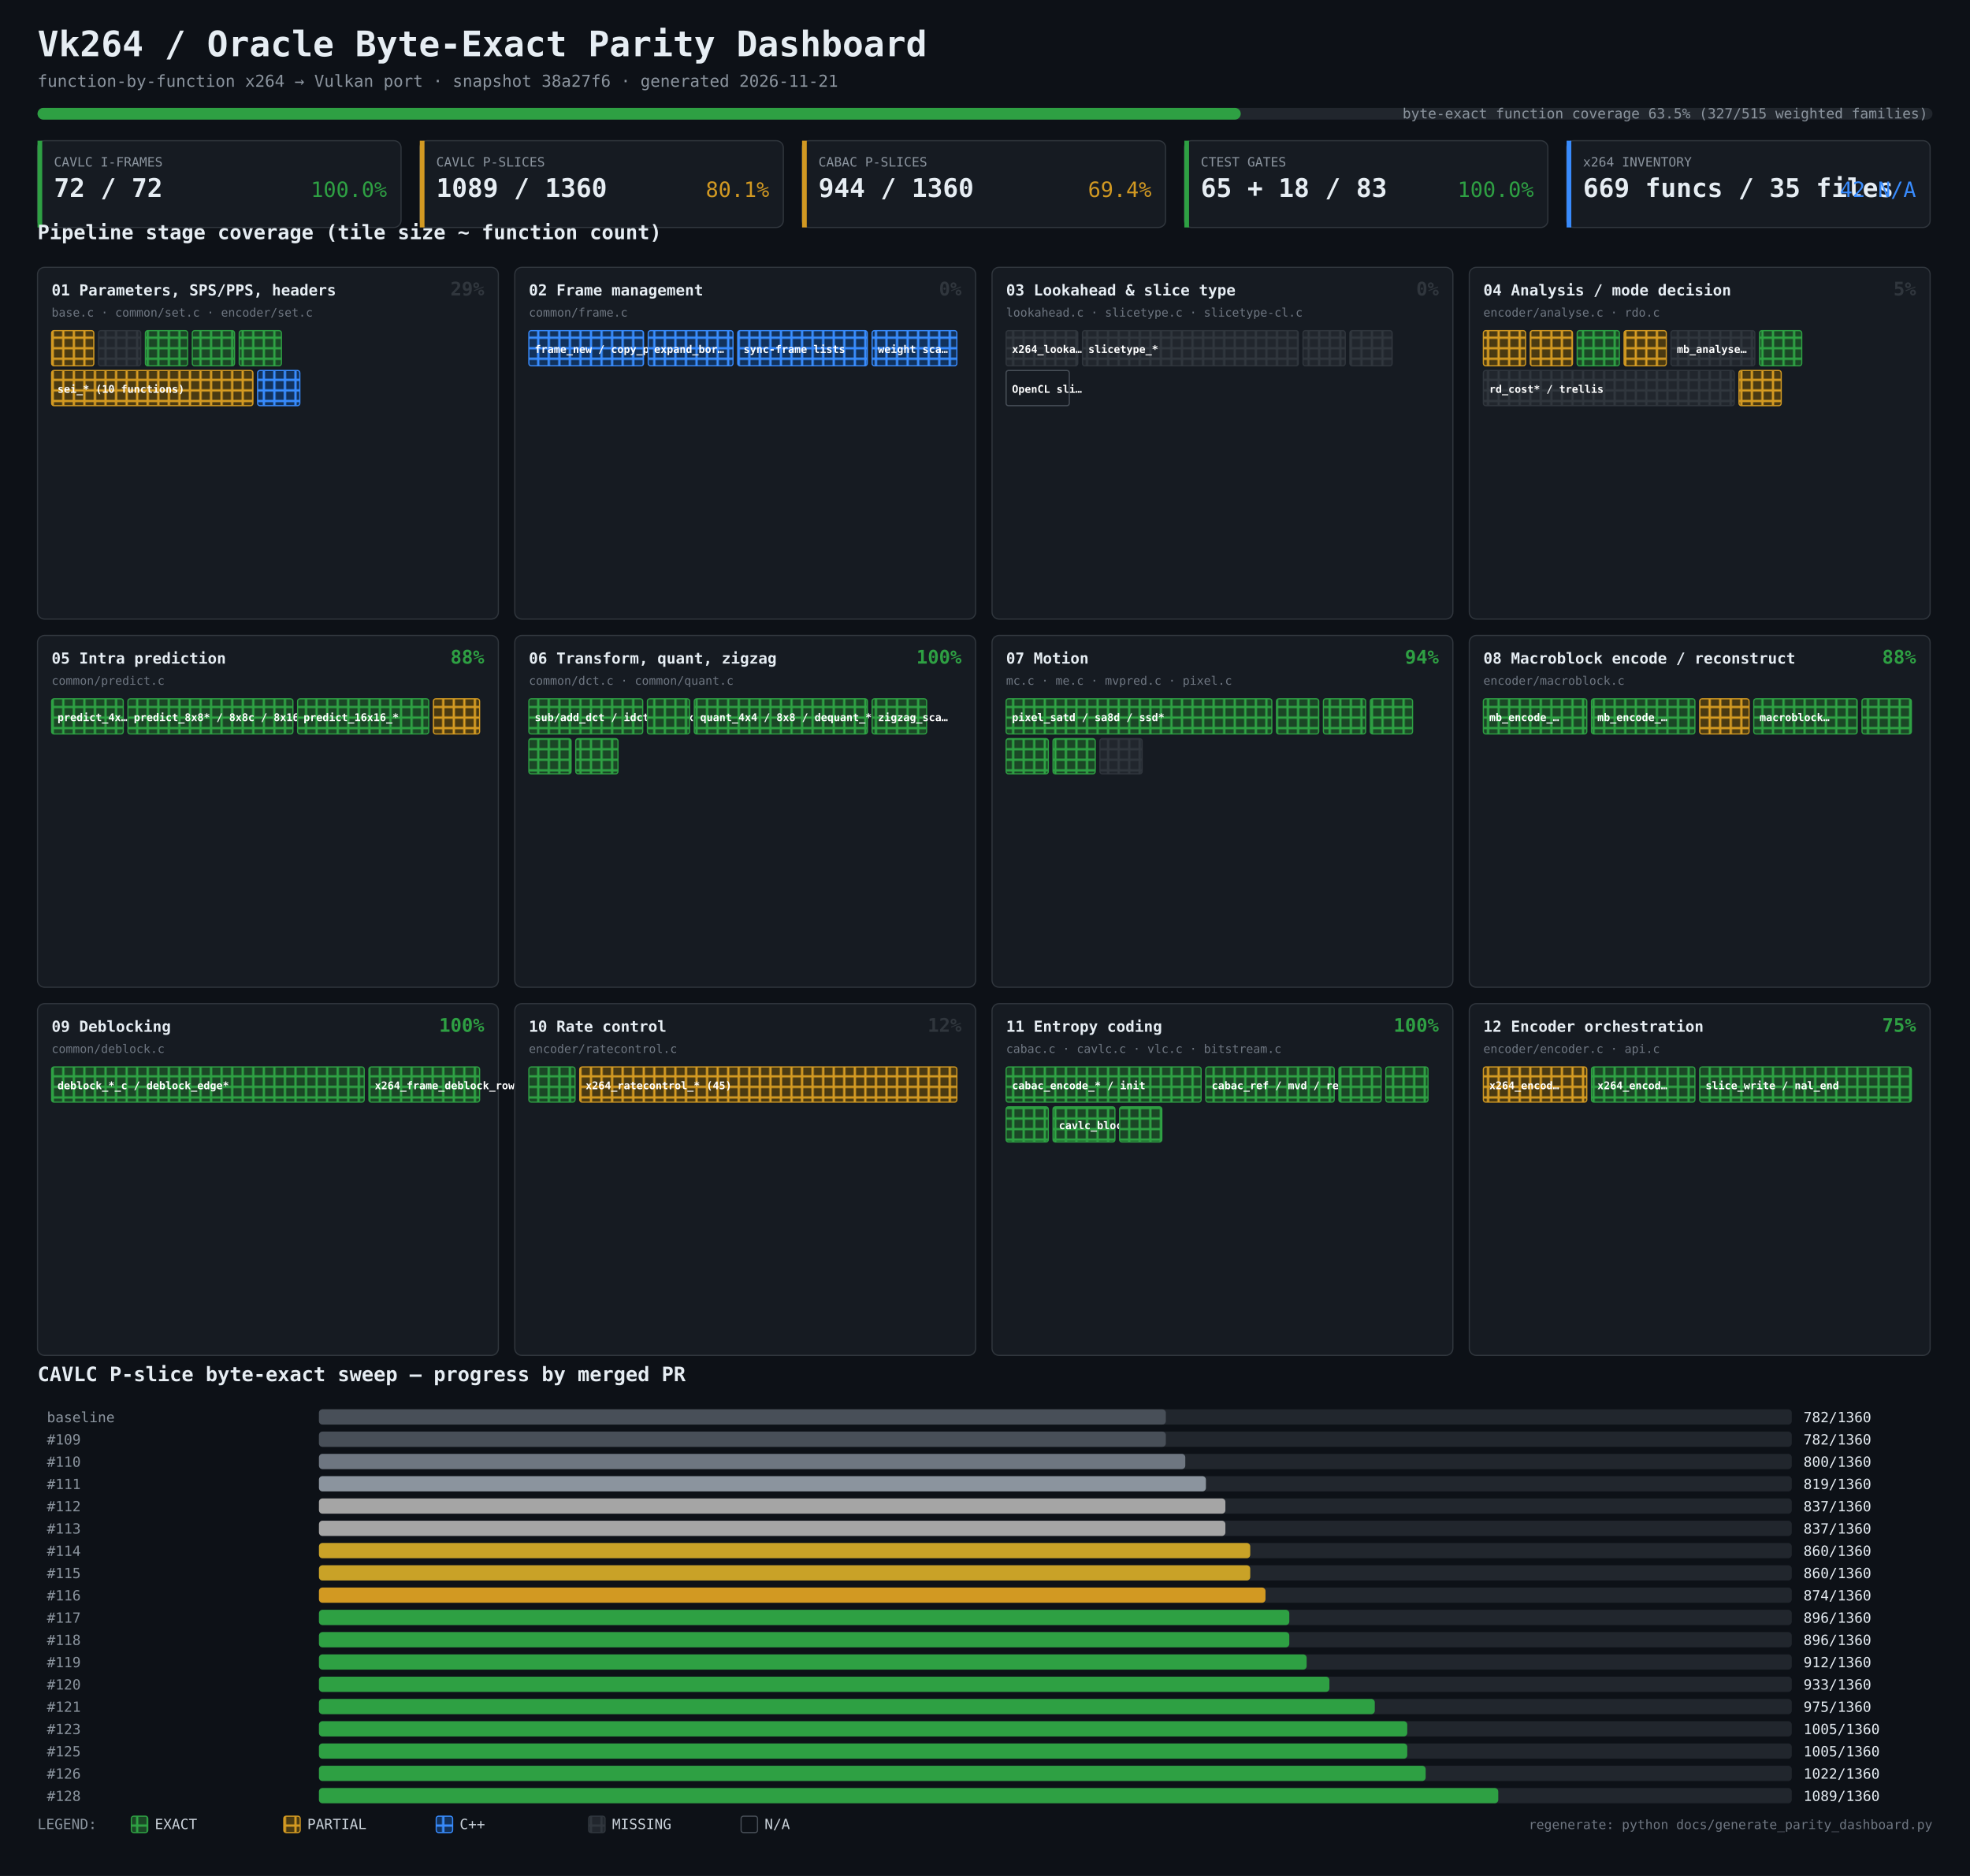
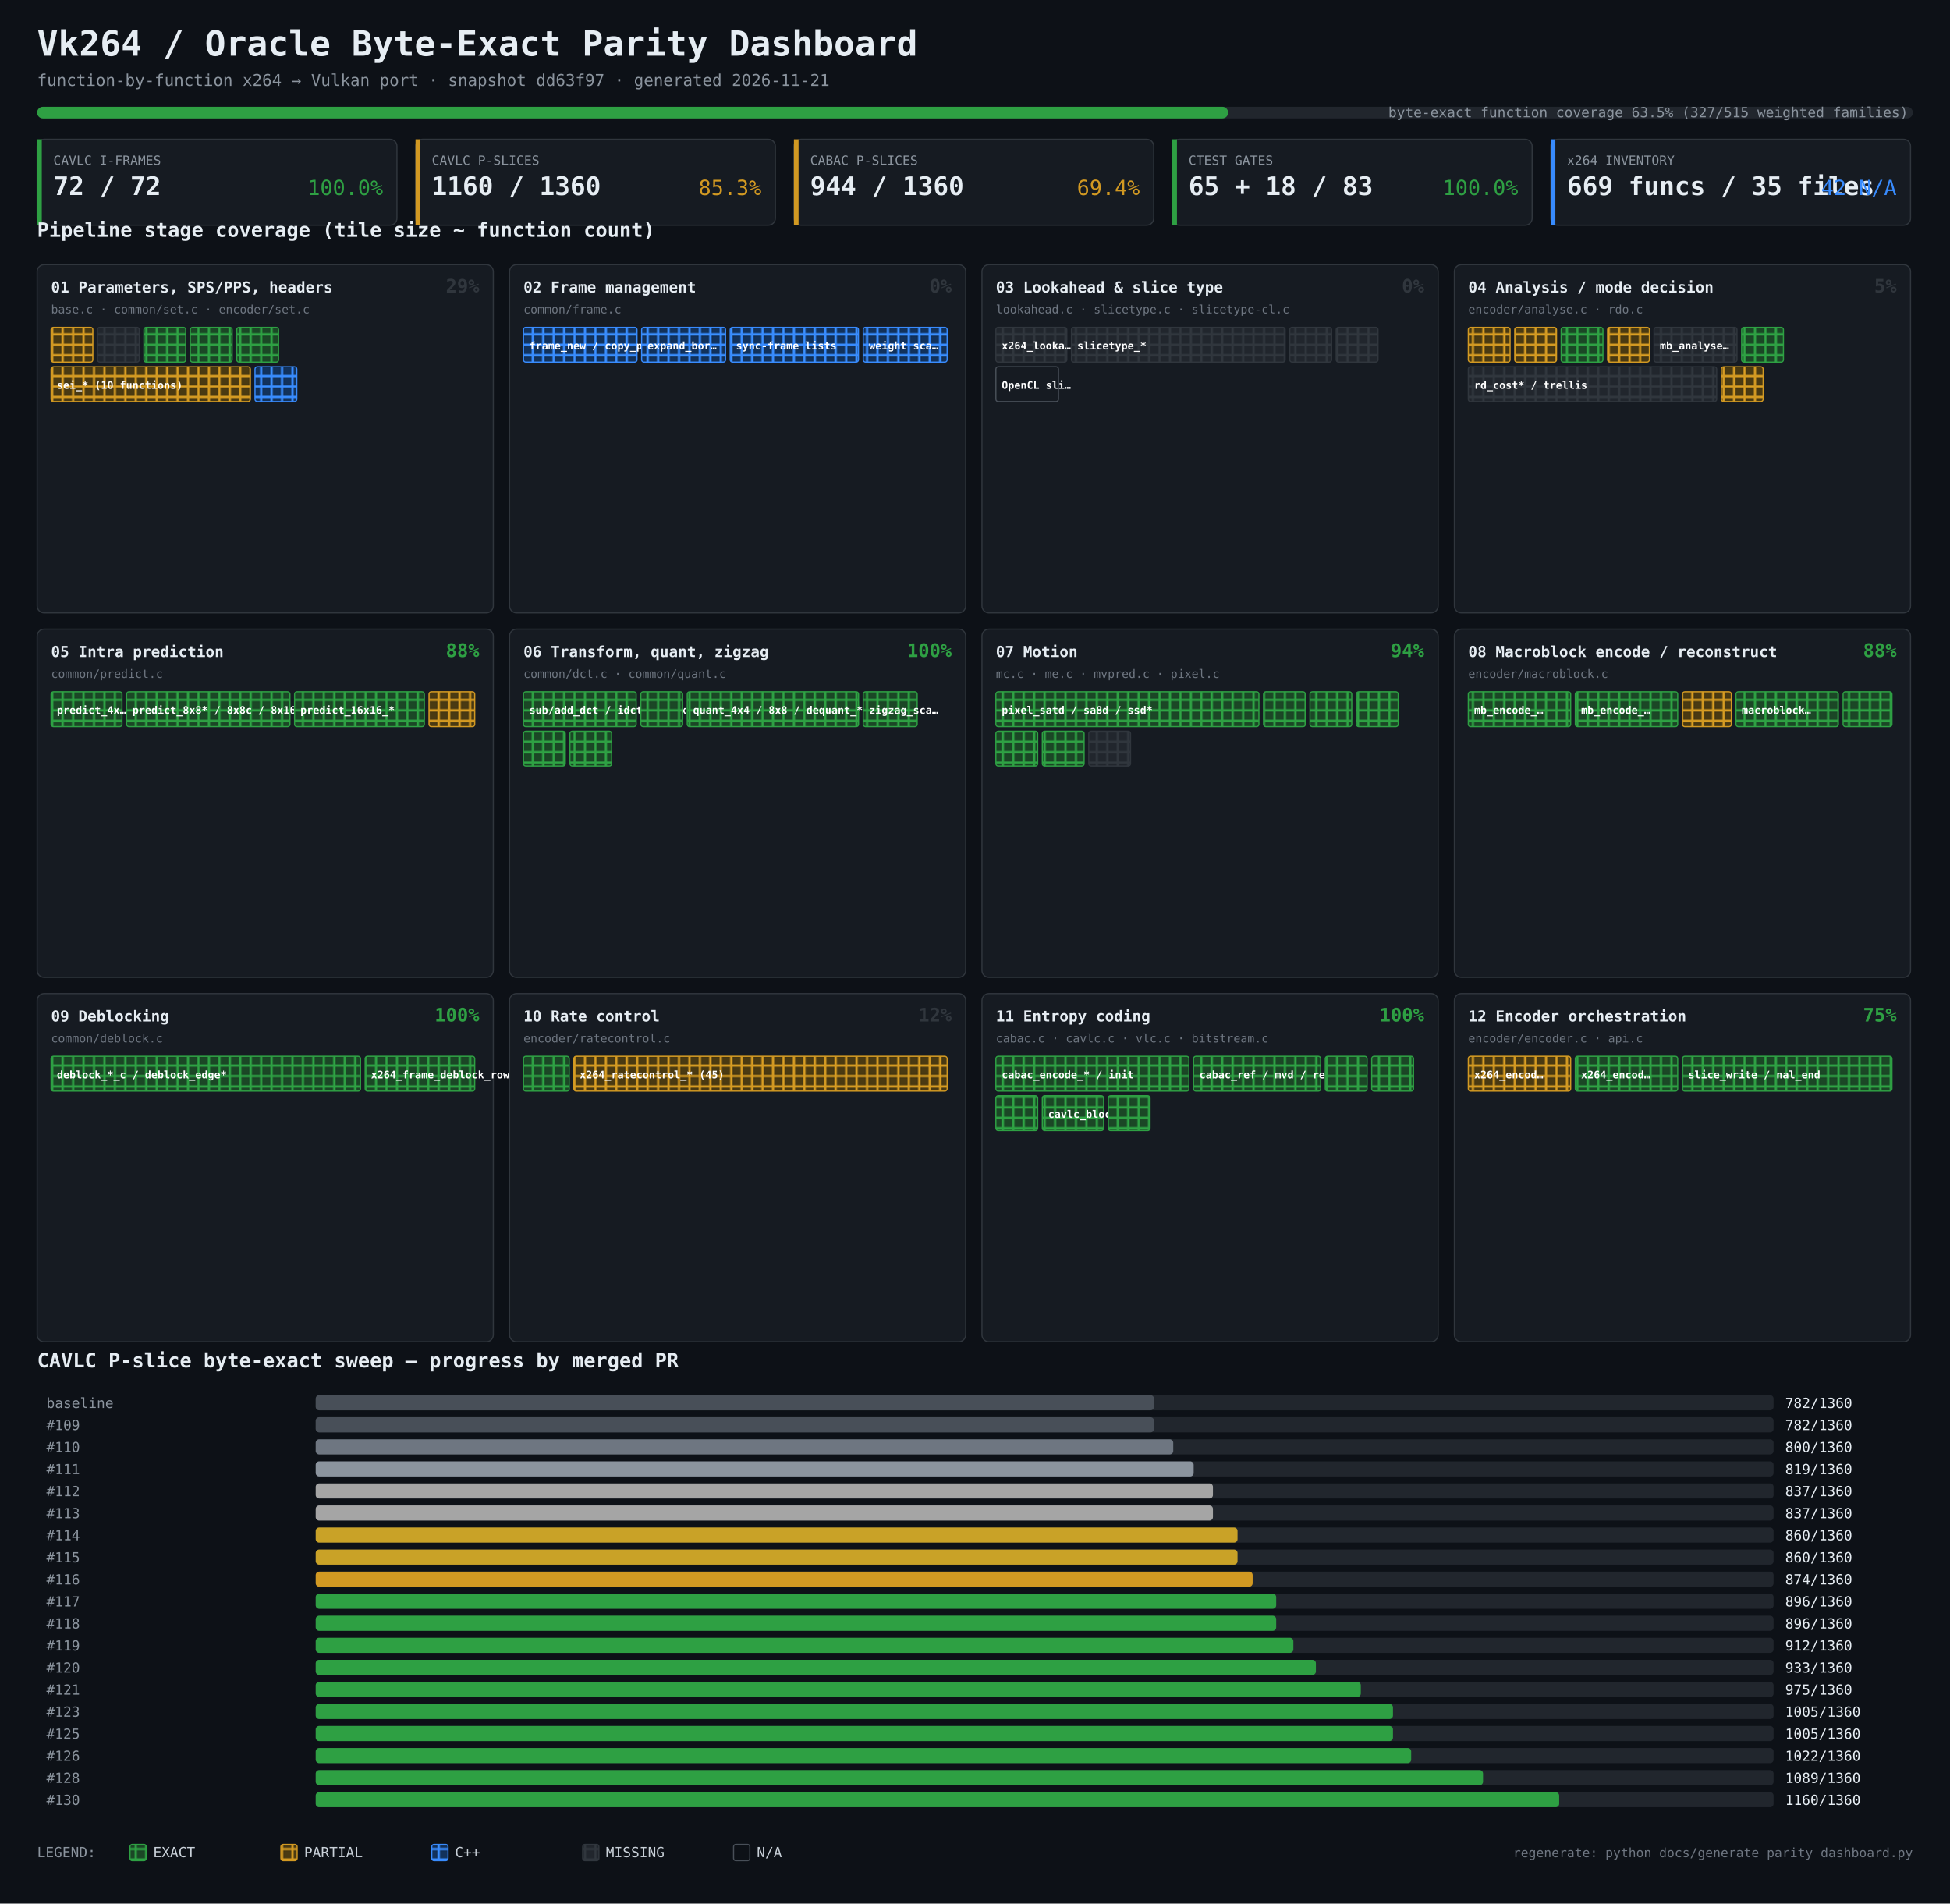
- <svg xmlns="http://www.w3.org/2000/svg" width="1680" height="1600" viewBox="0 0 1680 1600" font-family="Consolas, SFMono-Regular, Menlo, monospace">
+ <svg xmlns="http://www.w3.org/2000/svg" width="1680" height="1640" viewBox="0 0 1680 1640" font-family="Consolas, SFMono-Regular, Menlo, monospace">
  <defs>
    <pattern id="grid-exact" width="9" height="9" patternUnits="userSpaceOnUse">
      <rect width="9" height="9" fill="#2ea043" />
      <rect x="1" y="1" width="7" height="7" fill="#1b4726" />
    </pattern>
    <pattern id="grid-partial" width="9" height="9" patternUnits="userSpaceOnUse">
      <rect width="9" height="9" fill="#d29922" />
      <rect x="1" y="1" width="7" height="7" fill="#4a3a12" />
    </pattern>
    <pattern id="grid-cpp" width="9" height="9" patternUnits="userSpaceOnUse">
      <rect width="9" height="9" fill="#388bfd" />
      <rect x="1" y="1" width="7" height="7" fill="#12325c" />
    </pattern>
    <pattern id="grid-missing" width="9" height="9" patternUnits="userSpaceOnUse">
      <rect width="9" height="9" fill="#30363d" />
      <rect x="1" y="1" width="7" height="7" fill="#21262d" />
    </pattern>
    <pattern id="grid-na" width="9" height="9" patternUnits="userSpaceOnUse">
      <rect width="9" height="9" fill="#484f58" />
      <rect x="1" y="1" width="7" height="7" fill="#262b33" />
    </pattern>
  </defs>
-   <rect width="1680" height="1600" fill="#0d1117" />
+   <rect width="1680" height="1640" fill="#0d1117" />
  <text x="32" y="48" fill="#e6edf3" font-size="30" font-weight="bold">Vk264 / Oracle Byte-Exact Parity Dashboard</text>
-   <text x="32" y="74" fill="#8b949e" font-size="14">function-by-function x264 → Vulkan port · snapshot 38a27f6 · generated 2026-11-21</text>
+   <text x="32" y="74" fill="#8b949e" font-size="14">function-by-function x264 → Vulkan port · snapshot dd63f97 · generated 2026-11-21</text>
  <rect x="32" y="92" width="1616" height="10" fill="#21262d" rx="5" />
  <rect x="32" y="92" width="1026.1" height="10" fill="#2ea043" rx="5" />
  <text x="1644" y="101" fill="#8b949e" font-size="12" text-anchor="end">byte-exact function coverage 63.5% (327/515 weighted families)</text>
  <rect x="32" y="120" width="310" height="74" fill="#161b22" stroke="#30363d" rx="6" />
  <rect x="32" y="120" width="4" height="74" fill="#2ea043" />
  <text x="46" y="142" fill="#8b949e" font-size="11">CAVLC I-FRAMES</text>
  <text x="46" y="168" fill="#e6edf3" font-size="22" font-weight="bold">72 / 72</text>
  <text x="330" y="168" fill="#2ea043" font-size="18" text-anchor="end">100.0%</text>
  <rect x="358" y="120" width="310" height="74" fill="#161b22" stroke="#30363d" rx="6" />
  <rect x="358" y="120" width="4" height="74" fill="#d29922" />
  <text x="372" y="142" fill="#8b949e" font-size="11">CAVLC P-SLICES</text>
-   <text x="372" y="168" fill="#e6edf3" font-size="22" font-weight="bold">1089 / 1360</text>
-   <text x="656" y="168" fill="#d29922" font-size="18" text-anchor="end">80.1%</text>
+   <text x="372" y="168" fill="#e6edf3" font-size="22" font-weight="bold">1160 / 1360</text>
+   <text x="656" y="168" fill="#d29922" font-size="18" text-anchor="end">85.3%</text>
  <rect x="684" y="120" width="310" height="74" fill="#161b22" stroke="#30363d" rx="6" />
  <rect x="684" y="120" width="4" height="74" fill="#d29922" />
  <text x="698" y="142" fill="#8b949e" font-size="11">CABAC P-SLICES</text>
  <text x="698" y="168" fill="#e6edf3" font-size="22" font-weight="bold">944 / 1360</text>
  <text x="982" y="168" fill="#d29922" font-size="18" text-anchor="end">69.4%</text>
  <rect x="1010" y="120" width="310" height="74" fill="#161b22" stroke="#30363d" rx="6" />
  <rect x="1010" y="120" width="4" height="74" fill="#2ea043" />
  <text x="1024" y="142" fill="#8b949e" font-size="11">CTEST GATES</text>
  <text x="1024" y="168" fill="#e6edf3" font-size="22" font-weight="bold">65 + 18 / 83</text>
  <text x="1308" y="168" fill="#2ea043" font-size="18" text-anchor="end">100.0%</text>
  <rect x="1336" y="120" width="310" height="74" fill="#161b22" stroke="#30363d" rx="6" />
  <rect x="1336" y="120" width="4" height="74" fill="#388bfd" />
  <text x="1350" y="142" fill="#8b949e" font-size="11">x264 INVENTORY</text>
  <text x="1350" y="168" fill="#e6edf3" font-size="22" font-weight="bold">669 funcs / 35 files</text>
  <text x="1634" y="168" fill="#388bfd" font-size="18" text-anchor="end">42 N/A</text>
  <text x="32" y="204" fill="#e6edf3" font-size="17" font-weight="bold">Pipeline stage coverage (tile size ~ function count)</text>
  <rect x="32" y="228" width="393" height="300" fill="#161b22" stroke="#30363d" rx="6" />
  <text x="44" y="252" fill="#e6edf3" font-size="13" font-weight="bold">01  Parameters, SPS/PPS, headers</text>
  <text x="44" y="270" fill="#6e7681" font-size="10">base.c · common/set.c · encoder/set.c</text>
  <text x="413" y="252" fill="#30363d" font-size="16" font-weight="bold" text-anchor="end">29%</text>
  <rect x="44.0" y="282" width="36.0" height="30" fill="url(#grid-partial)" stroke="#d29922" rx="2" />
  <rect x="84.0" y="282" width="36.0" height="30" fill="url(#grid-missing)" stroke="#30363d" rx="2" />
  <rect x="124.0" y="282" width="36.0" height="30" fill="url(#grid-exact)" stroke="#2ea043" rx="2" />
  <rect x="164.0" y="282" width="36.0" height="30" fill="url(#grid-exact)" stroke="#2ea043" rx="2" />
  <rect x="204.0" y="282" width="36.0" height="30" fill="url(#grid-exact)" stroke="#2ea043" rx="2" />
  <rect x="44.0" y="316" width="171.7" height="30" fill="url(#grid-partial)" stroke="#d29922" rx="2" />
  <text x="49.0" y="335" fill="#ffffff" font-size="9" font-weight="bold">sei_* (10 functions)</text>
  <rect x="219.7" y="316" width="36.0" height="30" fill="url(#grid-cpp)" stroke="#388bfd" rx="2" />
  <rect x="439" y="228" width="393" height="300" fill="#161b22" stroke="#30363d" rx="6" />
  <text x="451" y="252" fill="#e6edf3" font-size="13" font-weight="bold">02  Frame management</text>
  <text x="451" y="270" fill="#6e7681" font-size="10">common/frame.c</text>
  <text x="820" y="252" fill="#30363d" font-size="16" font-weight="bold" text-anchor="end">0%</text>
  <rect x="451.0" y="282" width="97.8" height="30" fill="url(#grid-cpp)" stroke="#388bfd" rx="2" />
  <text x="456.0" y="301" fill="#ffffff" font-size="9" font-weight="bold">frame_new / copy_picture</text>
  <rect x="552.8" y="282" width="72.3" height="30" fill="url(#grid-cpp)" stroke="#388bfd" rx="2" />
  <text x="557.8" y="301" fill="#ffffff" font-size="9" font-weight="bold">expand_bor…</text>
  <rect x="629.1" y="282" width="110.5" height="30" fill="url(#grid-cpp)" stroke="#388bfd" rx="2" />
  <text x="634.1" y="301" fill="#ffffff" font-size="9" font-weight="bold">sync-frame lists</text>
  <rect x="743.7" y="282" width="72.3" height="30" fill="url(#grid-cpp)" stroke="#388bfd" rx="2" />
  <text x="748.7" y="301" fill="#ffffff" font-size="9" font-weight="bold">weight sca…</text>
  <rect x="846" y="228" width="393" height="300" fill="#161b22" stroke="#30363d" rx="6" />
  <text x="858" y="252" fill="#e6edf3" font-size="13" font-weight="bold">03  Lookahead &amp; slice type</text>
  <text x="858" y="270" fill="#6e7681" font-size="10">lookahead.c · slicetype.c · slicetype-cl.c</text>
  <text x="1227" y="252" fill="#30363d" font-size="16" font-weight="bold" text-anchor="end">0%</text>
  <rect x="858.0" y="282" width="61.1" height="30" fill="url(#grid-missing)" stroke="#30363d" rx="2" />
  <text x="863.0" y="301" fill="#ffffff" font-size="9" font-weight="bold">x264_looka…</text>
  <rect x="923.1" y="282" width="184.1" height="30" fill="url(#grid-missing)" stroke="#30363d" rx="2" />
  <text x="928.1" y="301" fill="#ffffff" font-size="9" font-weight="bold">slicetype_*</text>
  <rect x="1111.2" y="282" width="36.0" height="30" fill="url(#grid-missing)" stroke="#30363d" rx="2" />
  <rect x="1151.2" y="282" width="36.0" height="30" fill="url(#grid-missing)" stroke="#30363d" rx="2" />
  <rect x="858.0" y="316" width="53.9" height="30" fill="url(#grid-n/a)" stroke="#484f58" rx="2" />
  <text x="863.0" y="335" fill="#ffffff" font-size="9" font-weight="bold">OpenCL sli…</text>
  <rect x="1253" y="228" width="393" height="300" fill="#161b22" stroke="#30363d" rx="6" />
  <text x="1265" y="252" fill="#e6edf3" font-size="13" font-weight="bold">04  Analysis / mode decision</text>
  <text x="1265" y="270" fill="#6e7681" font-size="10">encoder/analyse.c · rdo.c</text>
  <text x="1634" y="252" fill="#30363d" font-size="16" font-weight="bold" text-anchor="end">5%</text>
  <rect x="1265.0" y="282" width="36.0" height="30" fill="url(#grid-partial)" stroke="#d29922" rx="2" />
  <rect x="1305.0" y="282" width="36.0" height="30" fill="url(#grid-partial)" stroke="#d29922" rx="2" />
  <rect x="1345.0" y="282" width="36.0" height="30" fill="url(#grid-exact)" stroke="#2ea043" rx="2" />
  <rect x="1385.0" y="282" width="36.0" height="30" fill="url(#grid-partial)" stroke="#d29922" rx="2" />
  <rect x="1425.0" y="282" width="71.5" height="30" fill="url(#grid-missing)" stroke="#30363d" rx="2" />
  <text x="1430.0" y="301" fill="#ffffff" font-size="9" font-weight="bold">mb_analyse…</text>
  <rect x="1500.5" y="282" width="36.0" height="30" fill="url(#grid-exact)" stroke="#2ea043" rx="2" />
  <rect x="1265.0" y="316" width="214.0" height="30" fill="url(#grid-missing)" stroke="#30363d" rx="2" />
  <text x="1270.0" y="335" fill="#ffffff" font-size="9" font-weight="bold">rd_cost* / trellis</text>
  <rect x="1483.0" y="316" width="36.0" height="30" fill="url(#grid-partial)" stroke="#d29922" rx="2" />
  <rect x="32" y="542" width="393" height="300" fill="#161b22" stroke="#30363d" rx="6" />
  <text x="44" y="566" fill="#e6edf3" font-size="13" font-weight="bold">05  Intra prediction</text>
  <text x="44" y="584" fill="#6e7681" font-size="10">common/predict.c</text>
  <text x="413" y="566" fill="#2ea043" font-size="16" font-weight="bold" text-anchor="end">88%</text>
  <rect x="44.0" y="596" width="61.1" height="30" fill="url(#grid-exact)" stroke="#2ea043" rx="2" />
  <text x="49.0" y="615" fill="#ffffff" font-size="9" font-weight="bold">predict_4x…</text>
  <rect x="109.1" y="596" width="140.7" height="30" fill="url(#grid-exact)" stroke="#2ea043" rx="2" />
  <text x="114.1" y="615" fill="#ffffff" font-size="9" font-weight="bold">predict_8x8* / 8x8c / 8x16c</text>
  <rect x="253.8" y="596" width="111.8" height="30" fill="url(#grid-exact)" stroke="#2ea043" rx="2" />
  <text x="258.8" y="615" fill="#ffffff" font-size="9" font-weight="bold">predict_16x16_*</text>
  <rect x="369.6" y="596" width="39.4" height="30" fill="url(#grid-partial)" stroke="#d29922" rx="2" />
  <rect x="439" y="542" width="393" height="300" fill="#161b22" stroke="#30363d" rx="6" />
  <text x="451" y="566" fill="#e6edf3" font-size="13" font-weight="bold">06  Transform, quant, zigzag</text>
  <text x="451" y="584" fill="#6e7681" font-size="10">common/dct.c · common/quant.c</text>
  <text x="820" y="566" fill="#2ea043" font-size="16" font-weight="bold" text-anchor="end">100%</text>
  <rect x="451.0" y="596" width="97.1" height="30" fill="url(#grid-exact)" stroke="#2ea043" rx="2" />
  <text x="456.0" y="615" fill="#ffffff" font-size="9" font-weight="bold">sub/add_dct / idct 4x4,8x8,16x16</text>
  <rect x="552.1" y="596" width="36.0" height="30" fill="url(#grid-exact)" stroke="#2ea043" rx="2" />
  <rect x="592.1" y="596" width="147.6" height="30" fill="url(#grid-exact)" stroke="#2ea043" rx="2" />
  <text x="597.1" y="615" fill="#ffffff" font-size="9" font-weight="bold">quant_4x4 / 8x8 / dequant_*</text>
  <rect x="743.7" y="596" width="46.5" height="30" fill="url(#grid-exact)" stroke="#2ea043" rx="2" />
  <text x="748.7" y="615" fill="#ffffff" font-size="9" font-weight="bold">zigzag_sca…</text>
  <rect x="451.0" y="630" width="36.0" height="30" fill="url(#grid-exact)" stroke="#2ea043" rx="2" />
  <rect x="491.0" y="630" width="36.0" height="30" fill="url(#grid-exact)" stroke="#2ea043" rx="2" />
  <rect x="846" y="542" width="393" height="300" fill="#161b22" stroke="#30363d" rx="6" />
  <text x="858" y="566" fill="#e6edf3" font-size="13" font-weight="bold">07  Motion</text>
  <text x="858" y="584" fill="#6e7681" font-size="10">mc.c · me.c · mvpred.c · pixel.c</text>
  <text x="1227" y="566" fill="#2ea043" font-size="16" font-weight="bold" text-anchor="end">94%</text>
  <rect x="858.0" y="596" width="226.6" height="30" fill="url(#grid-exact)" stroke="#2ea043" rx="2" />
  <text x="863.0" y="615" fill="#ffffff" font-size="9" font-weight="bold">pixel_satd / sa8d / ssd*</text>
  <rect x="1088.6" y="596" width="36.0" height="30" fill="url(#grid-exact)" stroke="#2ea043" rx="2" />
  <rect x="1128.6" y="596" width="36.0" height="30" fill="url(#grid-exact)" stroke="#2ea043" rx="2" />
  <rect x="1168.6" y="596" width="36.0" height="30" fill="url(#grid-exact)" stroke="#2ea043" rx="2" />
  <rect x="858.0" y="630" width="36.0" height="30" fill="url(#grid-exact)" stroke="#2ea043" rx="2" />
  <rect x="898.0" y="630" width="36.0" height="30" fill="url(#grid-exact)" stroke="#2ea043" rx="2" />
  <rect x="938.0" y="630" width="36.0" height="30" fill="url(#grid-missing)" stroke="#30363d" rx="2" />
  <rect x="1253" y="542" width="393" height="300" fill="#161b22" stroke="#30363d" rx="6" />
  <text x="1265" y="566" fill="#e6edf3" font-size="13" font-weight="bold">08  Macroblock encode / reconstruct</text>
  <text x="1265" y="584" fill="#6e7681" font-size="10">encoder/macroblock.c</text>
  <text x="1634" y="566" fill="#2ea043" font-size="16" font-weight="bold" text-anchor="end">88%</text>
  <rect x="1265.0" y="596" width="88.2" height="30" fill="url(#grid-exact)" stroke="#2ea043" rx="2" />
  <text x="1270.0" y="615" fill="#ffffff" font-size="9" font-weight="bold">mb_encode_…</text>
  <rect x="1357.2" y="596" width="88.2" height="30" fill="url(#grid-exact)" stroke="#2ea043" rx="2" />
  <text x="1362.2" y="615" fill="#ffffff" font-size="9" font-weight="bold">mb_encode_…</text>
  <rect x="1449.5" y="596" width="42.1" height="30" fill="url(#grid-partial)" stroke="#d29922" rx="2" />
  <rect x="1495.6" y="596" width="88.2" height="30" fill="url(#grid-exact)" stroke="#2ea043" rx="2" />
  <text x="1500.6" y="615" fill="#ffffff" font-size="9" font-weight="bold">macroblock…</text>
  <rect x="1587.9" y="596" width="42.1" height="30" fill="url(#grid-exact)" stroke="#2ea043" rx="2" />
  <rect x="32" y="856" width="393" height="300" fill="#161b22" stroke="#30363d" rx="6" />
  <text x="44" y="880" fill="#e6edf3" font-size="13" font-weight="bold">09  Deblocking</text>
  <text x="44" y="898" fill="#6e7681" font-size="10">common/deblock.c</text>
  <text x="413" y="880" fill="#2ea043" font-size="16" font-weight="bold" text-anchor="end">100%</text>
  <rect x="44.0" y="910" width="266.6" height="30" fill="url(#grid-exact)" stroke="#2ea043" rx="2" />
  <text x="49.0" y="929" fill="#ffffff" font-size="9" font-weight="bold">deblock_*_c / deblock_edge*</text>
  <rect x="314.6" y="910" width="94.4" height="30" fill="url(#grid-exact)" stroke="#2ea043" rx="2" />
  <text x="319.6" y="929" fill="#ffffff" font-size="9" font-weight="bold">x264_frame_deblock_row</text>
  <rect x="439" y="856" width="393" height="300" fill="#161b22" stroke="#30363d" rx="6" />
  <text x="451" y="880" fill="#e6edf3" font-size="13" font-weight="bold">10  Rate control</text>
  <text x="451" y="898" fill="#6e7681" font-size="10">encoder/ratecontrol.c</text>
  <text x="820" y="880" fill="#30363d" font-size="16" font-weight="bold" text-anchor="end">12%</text>
  <rect x="451.0" y="910" width="39.4" height="30" fill="url(#grid-exact)" stroke="#2ea043" rx="2" />
  <rect x="494.4" y="910" width="321.6" height="30" fill="url(#grid-partial)" stroke="#d29922" rx="2" />
  <text x="499.4" y="929" fill="#ffffff" font-size="9" font-weight="bold">x264_ratecontrol_* (45)</text>
  <rect x="846" y="856" width="393" height="300" fill="#161b22" stroke="#30363d" rx="6" />
  <text x="858" y="880" fill="#e6edf3" font-size="13" font-weight="bold">11  Entropy coding</text>
  <text x="858" y="898" fill="#6e7681" font-size="10">cabac.c · cavlc.c · vlc.c · bitstream.c</text>
  <text x="1227" y="880" fill="#2ea043" font-size="16" font-weight="bold" text-anchor="end">100%</text>
  <rect x="858.0" y="910" width="166.3" height="30" fill="url(#grid-exact)" stroke="#2ea043" rx="2" />
  <text x="863.0" y="929" fill="#ffffff" font-size="9" font-weight="bold">cabac_encode_* / init</text>
  <rect x="1028.3" y="910" width="109.5" height="30" fill="url(#grid-exact)" stroke="#2ea043" rx="2" />
  <text x="1033.3" y="929" fill="#ffffff" font-size="9" font-weight="bold">cabac_ref / mvd / residual</text>
  <rect x="1141.8" y="910" width="36.0" height="30" fill="url(#grid-exact)" stroke="#2ea043" rx="2" />
  <rect x="1181.8" y="910" width="36.0" height="30" fill="url(#grid-exact)" stroke="#2ea043" rx="2" />
  <rect x="858.0" y="944" width="36.0" height="30" fill="url(#grid-exact)" stroke="#2ea043" rx="2" />
  <rect x="898.0" y="944" width="52.8" height="30" fill="url(#grid-exact)" stroke="#2ea043" rx="2" />
  <text x="903.0" y="963" fill="#ffffff" font-size="9" font-weight="bold">cavlc_bloc…</text>
  <rect x="954.8" y="944" width="36.0" height="30" fill="url(#grid-exact)" stroke="#2ea043" rx="2" />
  <rect x="1253" y="856" width="393" height="300" fill="#161b22" stroke="#30363d" rx="6" />
  <text x="1265" y="880" fill="#e6edf3" font-size="13" font-weight="bold">12  Encoder orchestration</text>
  <text x="1265" y="898" fill="#6e7681" font-size="10">encoder/encoder.c · api.c</text>
  <text x="1634" y="880" fill="#2ea043" font-size="16" font-weight="bold" text-anchor="end">75%</text>
  <rect x="1265.0" y="910" width="88.2" height="30" fill="url(#grid-partial)" stroke="#d29922" rx="2" />
  <text x="1270.0" y="929" fill="#ffffff" font-size="9" font-weight="bold">x264_encod…</text>
  <rect x="1357.2" y="910" width="88.2" height="30" fill="url(#grid-exact)" stroke="#2ea043" rx="2" />
  <text x="1362.2" y="929" fill="#ffffff" font-size="9" font-weight="bold">x264_encod…</text>
  <rect x="1449.5" y="910" width="180.5" height="30" fill="url(#grid-exact)" stroke="#2ea043" rx="2" />
  <text x="1454.5" y="929" fill="#ffffff" font-size="9" font-weight="bold">slice_write / nal_end</text>
  <text x="32" y="1178" fill="#e6edf3" font-size="17" font-weight="bold">CAVLC P-slice byte-exact sweep — progress by merged PR</text>
  <text x="40" y="1213" fill="#8b949e" font-size="12">baseline</text>
  <rect x="272" y="1202" width="1256" height="13" fill="#21262d" rx="3" />
  <rect x="272" y="1202" width="722.2" height="13" fill="#484f58" rx="3" />
  <text x="1538" y="1213" fill="#e6edf3" font-size="12">782/1360</text>
  <text x="40" y="1232" fill="#8b949e" font-size="12">#109</text>
  <rect x="272" y="1221" width="1256" height="13" fill="#21262d" rx="3" />
  <rect x="272" y="1221" width="722.2" height="13" fill="#484f58" rx="3" />
  <text x="1538" y="1232" fill="#e6edf3" font-size="12">782/1360</text>
  <text x="40" y="1251" fill="#8b949e" font-size="12">#110</text>
  <rect x="272" y="1240" width="1256" height="13" fill="#21262d" rx="3" />
  <rect x="272" y="1240" width="738.8" height="13" fill="#6e7681" rx="3" />
  <text x="1538" y="1251" fill="#e6edf3" font-size="12">800/1360</text>
  <text x="40" y="1270" fill="#8b949e" font-size="12">#111</text>
  <rect x="272" y="1259" width="1256" height="13" fill="#21262d" rx="3" />
  <rect x="272" y="1259" width="756.4" height="13" fill="#8b949e" rx="3" />
  <text x="1538" y="1270" fill="#e6edf3" font-size="12">819/1360</text>
  <text x="40" y="1289" fill="#8b949e" font-size="12">#112</text>
  <rect x="272" y="1278" width="1256" height="13" fill="#21262d" rx="3" />
  <rect x="272" y="1278" width="773.0" height="13" fill="#a5a5a5" rx="3" />
  <text x="1538" y="1289" fill="#e6edf3" font-size="12">837/1360</text>
  <text x="40" y="1308" fill="#8b949e" font-size="12">#113</text>
  <rect x="272" y="1297" width="1256" height="13" fill="#21262d" rx="3" />
  <rect x="272" y="1297" width="773.0" height="13" fill="#a5a5a5" rx="3" />
  <text x="1538" y="1308" fill="#e6edf3" font-size="12">837/1360</text>
  <text x="40" y="1327" fill="#8b949e" font-size="12">#114</text>
  <rect x="272" y="1316" width="1256" height="13" fill="#21262d" rx="3" />
  <rect x="272" y="1316" width="794.2" height="13" fill="#c9a227" rx="3" />
  <text x="1538" y="1327" fill="#e6edf3" font-size="12">860/1360</text>
  <text x="40" y="1346" fill="#8b949e" font-size="12">#115</text>
  <rect x="272" y="1335" width="1256" height="13" fill="#21262d" rx="3" />
  <rect x="272" y="1335" width="794.2" height="13" fill="#c9a227" rx="3" />
  <text x="1538" y="1346" fill="#e6edf3" font-size="12">860/1360</text>
  <text x="40" y="1365" fill="#8b949e" font-size="12">#116</text>
  <rect x="272" y="1354" width="1256" height="13" fill="#21262d" rx="3" />
  <rect x="272" y="1354" width="807.2" height="13" fill="#d29922" rx="3" />
  <text x="1538" y="1365" fill="#e6edf3" font-size="12">874/1360</text>
  <text x="40" y="1384" fill="#8b949e" font-size="12">#117</text>
  <rect x="272" y="1373" width="1256" height="13" fill="#21262d" rx="3" />
  <rect x="272" y="1373" width="827.5" height="13" fill="#2ea043" rx="3" />
  <text x="1538" y="1384" fill="#e6edf3" font-size="12">896/1360</text>
  <text x="40" y="1403" fill="#8b949e" font-size="12">#118</text>
  <rect x="272" y="1392" width="1256" height="13" fill="#21262d" rx="3" />
  <rect x="272" y="1392" width="827.5" height="13" fill="#2ea043" rx="3" />
  <text x="1538" y="1403" fill="#e6edf3" font-size="12">896/1360</text>
  <text x="40" y="1422" fill="#8b949e" font-size="12">#119</text>
  <rect x="272" y="1411" width="1256" height="13" fill="#21262d" rx="3" />
  <rect x="272" y="1411" width="842.3" height="13" fill="#2ea043" rx="3" />
  <text x="1538" y="1422" fill="#e6edf3" font-size="12">912/1360</text>
  <text x="40" y="1441" fill="#8b949e" font-size="12">#120</text>
  <rect x="272" y="1430" width="1256" height="13" fill="#21262d" rx="3" />
  <rect x="272" y="1430" width="861.7" height="13" fill="#2ea043" rx="3" />
  <text x="1538" y="1441" fill="#e6edf3" font-size="12">933/1360</text>
  <text x="40" y="1460" fill="#8b949e" font-size="12">#121</text>
  <rect x="272" y="1449" width="1256" height="13" fill="#21262d" rx="3" />
  <rect x="272" y="1449" width="900.4" height="13" fill="#2ea043" rx="3" />
  <text x="1538" y="1460" fill="#e6edf3" font-size="12">975/1360</text>
  <text x="40" y="1479" fill="#8b949e" font-size="12">#123</text>
  <rect x="272" y="1468" width="1256" height="13" fill="#21262d" rx="3" />
  <rect x="272" y="1468" width="928.1" height="13" fill="#2ea043" rx="3" />
  <text x="1538" y="1479" fill="#e6edf3" font-size="12">1005/1360</text>
  <text x="40" y="1498" fill="#8b949e" font-size="12">#125</text>
  <rect x="272" y="1487" width="1256" height="13" fill="#21262d" rx="3" />
  <rect x="272" y="1487" width="928.1" height="13" fill="#2ea043" rx="3" />
  <text x="1538" y="1498" fill="#e6edf3" font-size="12">1005/1360</text>
  <text x="40" y="1517" fill="#8b949e" font-size="12">#126</text>
  <rect x="272" y="1506" width="1256" height="13" fill="#21262d" rx="3" />
  <rect x="272" y="1506" width="943.8" height="13" fill="#2ea043" rx="3" />
  <text x="1538" y="1517" fill="#e6edf3" font-size="12">1022/1360</text>
  <text x="40" y="1536" fill="#8b949e" font-size="12">#128</text>
  <rect x="272" y="1525" width="1256" height="13" fill="#21262d" rx="3" />
  <rect x="272" y="1525" width="1005.7" height="13" fill="#2ea043" rx="3" />
  <text x="1538" y="1536" fill="#e6edf3" font-size="12">1089/1360</text>
-   <text x="32" y="1560" fill="#8b949e" font-size="12">LEGEND:</text>
-   <rect x="112" y="1549" width="14" height="14" fill="url(#grid-exact)" stroke="#2ea043" rx="2" />
-   <text x="132" y="1560" fill="#c9d1d9" font-size="12">EXACT</text>
-   <rect x="242" y="1549" width="14" height="14" fill="url(#grid-partial)" stroke="#d29922" rx="2" />
-   <text x="262" y="1560" fill="#c9d1d9" font-size="12">PARTIAL</text>
-   <rect x="372" y="1549" width="14" height="14" fill="url(#grid-cpp)" stroke="#388bfd" rx="2" />
-   <text x="392" y="1560" fill="#c9d1d9" font-size="12">C++</text>
-   <rect x="502" y="1549" width="14" height="14" fill="url(#grid-missing)" stroke="#30363d" rx="2" />
-   <text x="522" y="1560" fill="#c9d1d9" font-size="12">MISSING</text>
-   <rect x="632" y="1549" width="14" height="14" fill="url(#grid-n/a)" stroke="#484f58" rx="2" />
-   <text x="652" y="1560" fill="#c9d1d9" font-size="12">N/A</text>
-   <text x="1648" y="1560" fill="#6e7681" font-size="11" text-anchor="end">regenerate: python docs/generate_parity_dashboard.py</text>
+   <text x="40" y="1555" fill="#8b949e" font-size="12">#130</text>
+   <rect x="272" y="1544" width="1256" height="13" fill="#21262d" rx="3" />
+   <rect x="272" y="1544" width="1071.3" height="13" fill="#2ea043" rx="3" />
+   <text x="1538" y="1555" fill="#e6edf3" font-size="12">1160/1360</text>
+   <text x="32" y="1600" fill="#8b949e" font-size="12">LEGEND:</text>
+   <rect x="112" y="1589" width="14" height="14" fill="url(#grid-exact)" stroke="#2ea043" rx="2" />
+   <text x="132" y="1600" fill="#c9d1d9" font-size="12">EXACT</text>
+   <rect x="242" y="1589" width="14" height="14" fill="url(#grid-partial)" stroke="#d29922" rx="2" />
+   <text x="262" y="1600" fill="#c9d1d9" font-size="12">PARTIAL</text>
+   <rect x="372" y="1589" width="14" height="14" fill="url(#grid-cpp)" stroke="#388bfd" rx="2" />
+   <text x="392" y="1600" fill="#c9d1d9" font-size="12">C++</text>
+   <rect x="502" y="1589" width="14" height="14" fill="url(#grid-missing)" stroke="#30363d" rx="2" />
+   <text x="522" y="1600" fill="#c9d1d9" font-size="12">MISSING</text>
+   <rect x="632" y="1589" width="14" height="14" fill="url(#grid-n/a)" stroke="#484f58" rx="2" />
+   <text x="652" y="1600" fill="#c9d1d9" font-size="12">N/A</text>
+   <text x="1648" y="1600" fill="#6e7681" font-size="11" text-anchor="end">regenerate: python docs/generate_parity_dashboard.py</text>
</svg>
